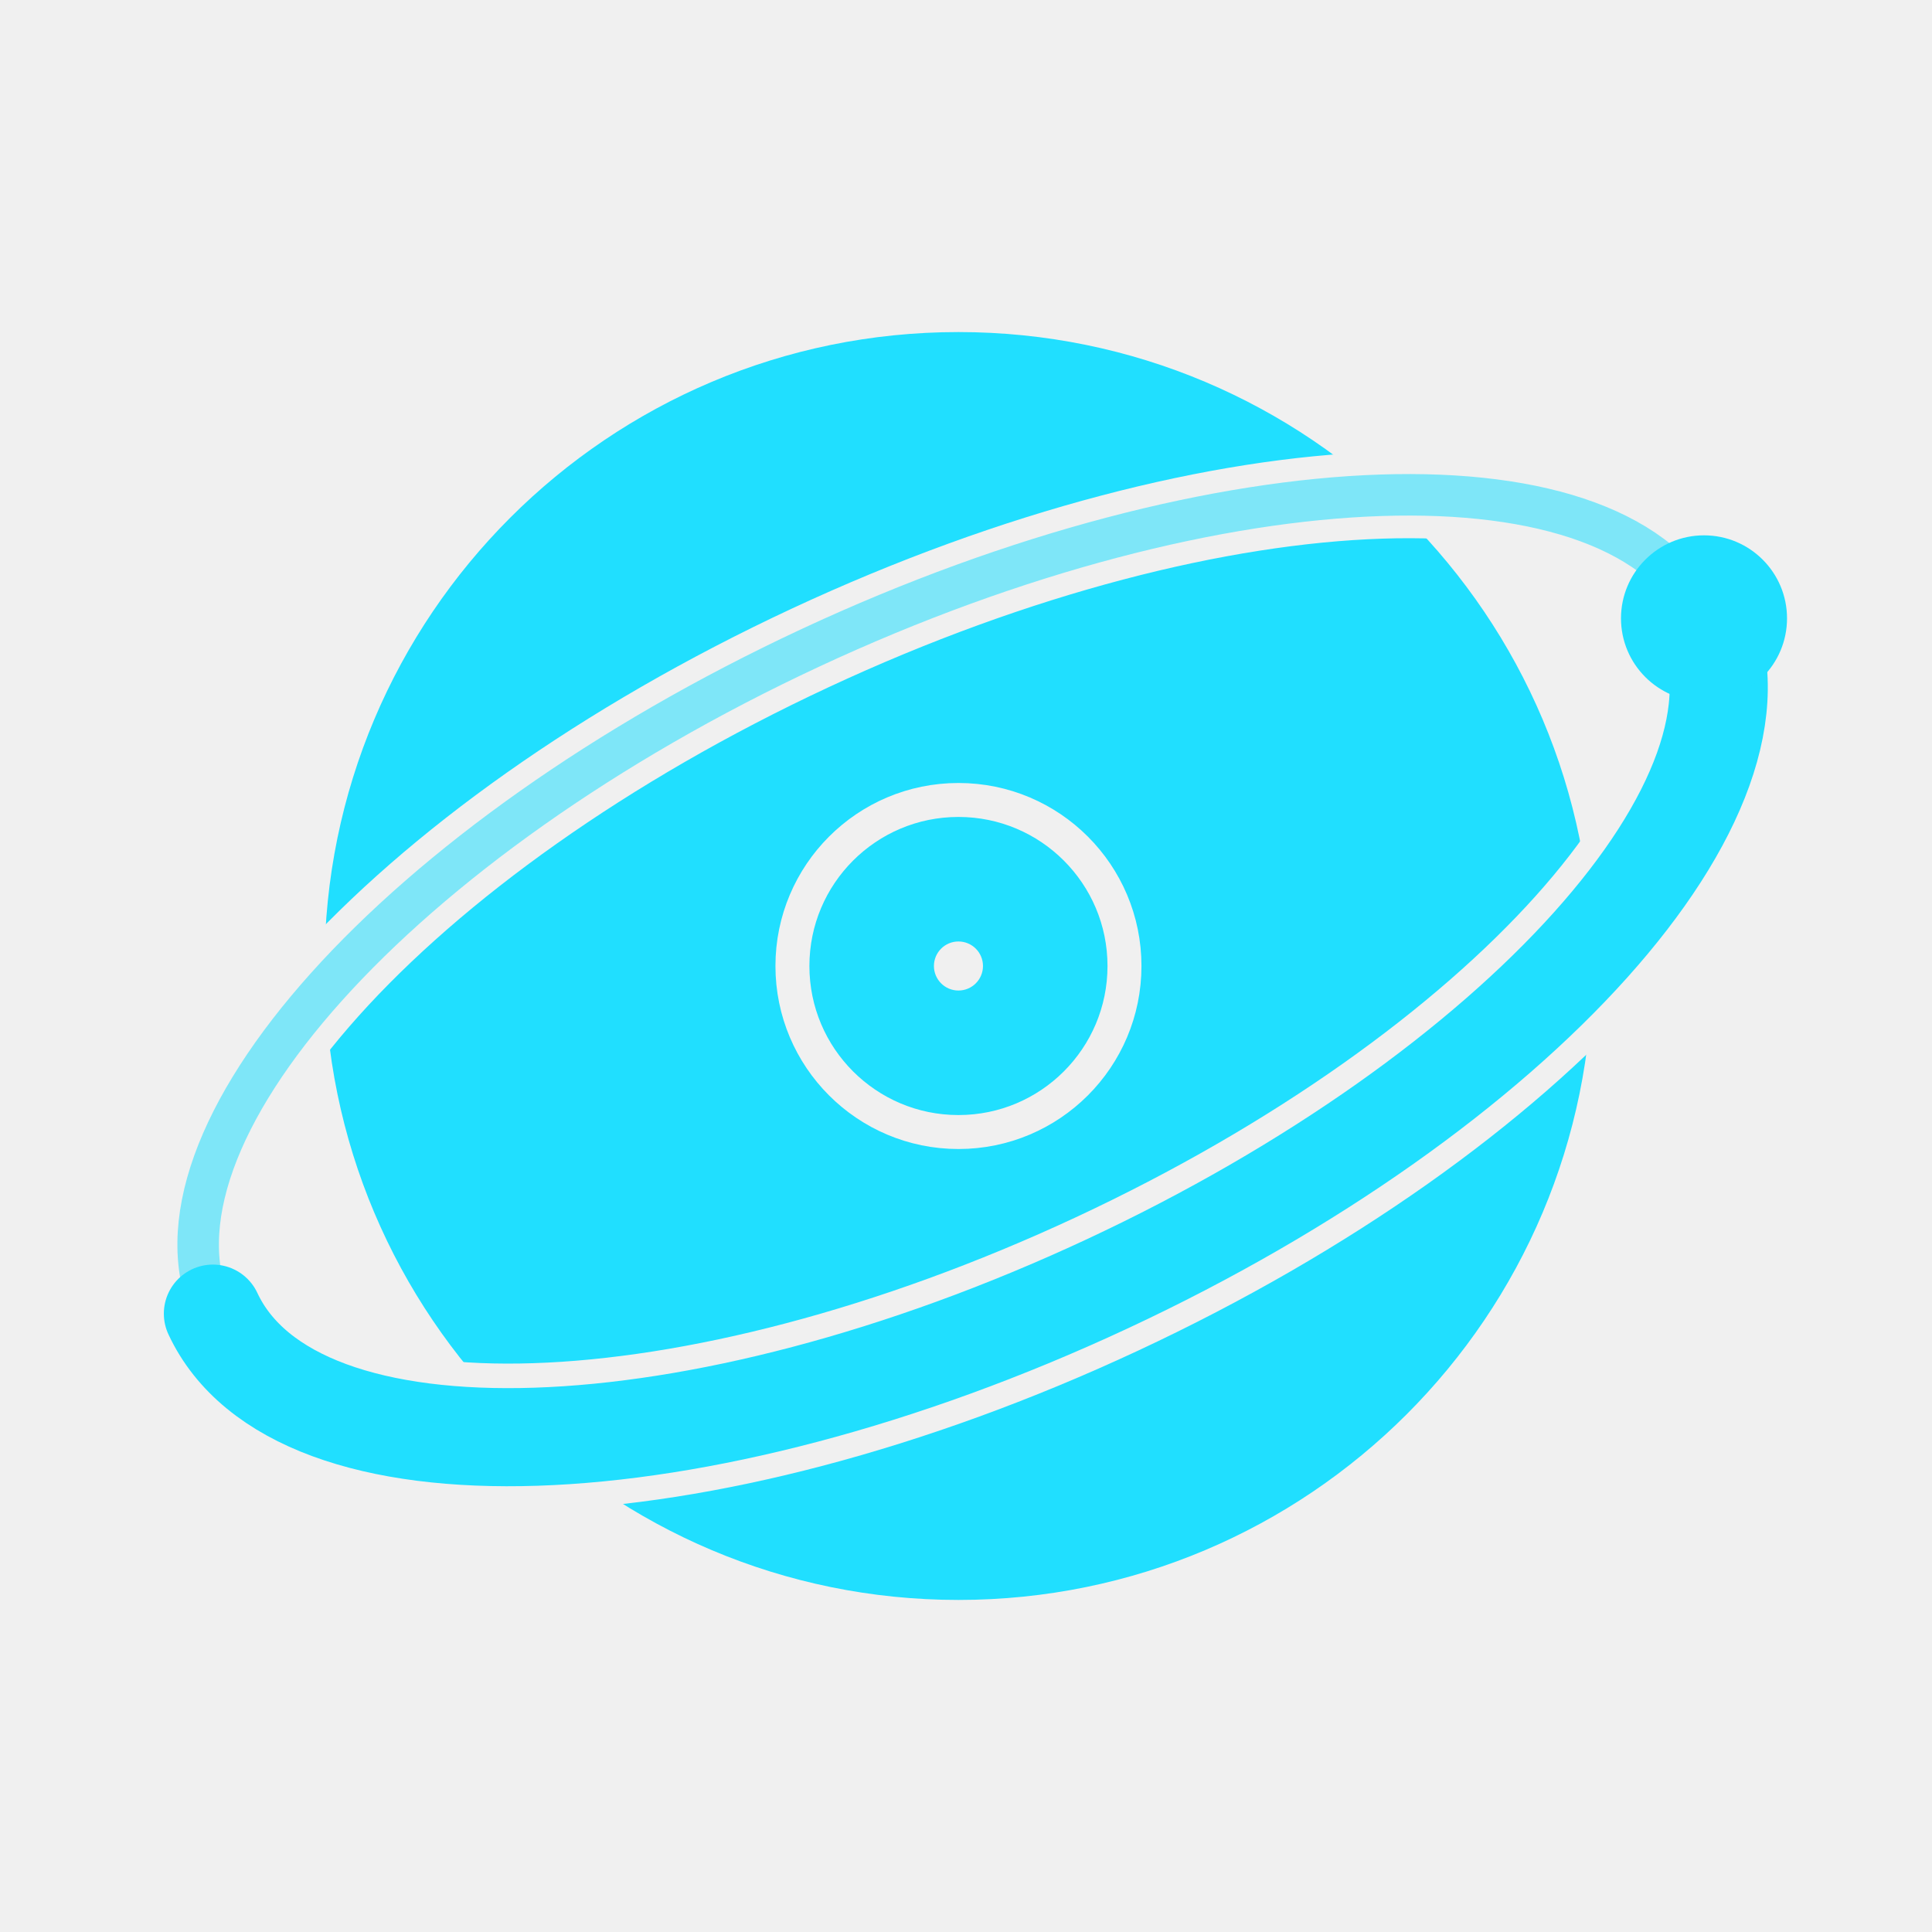
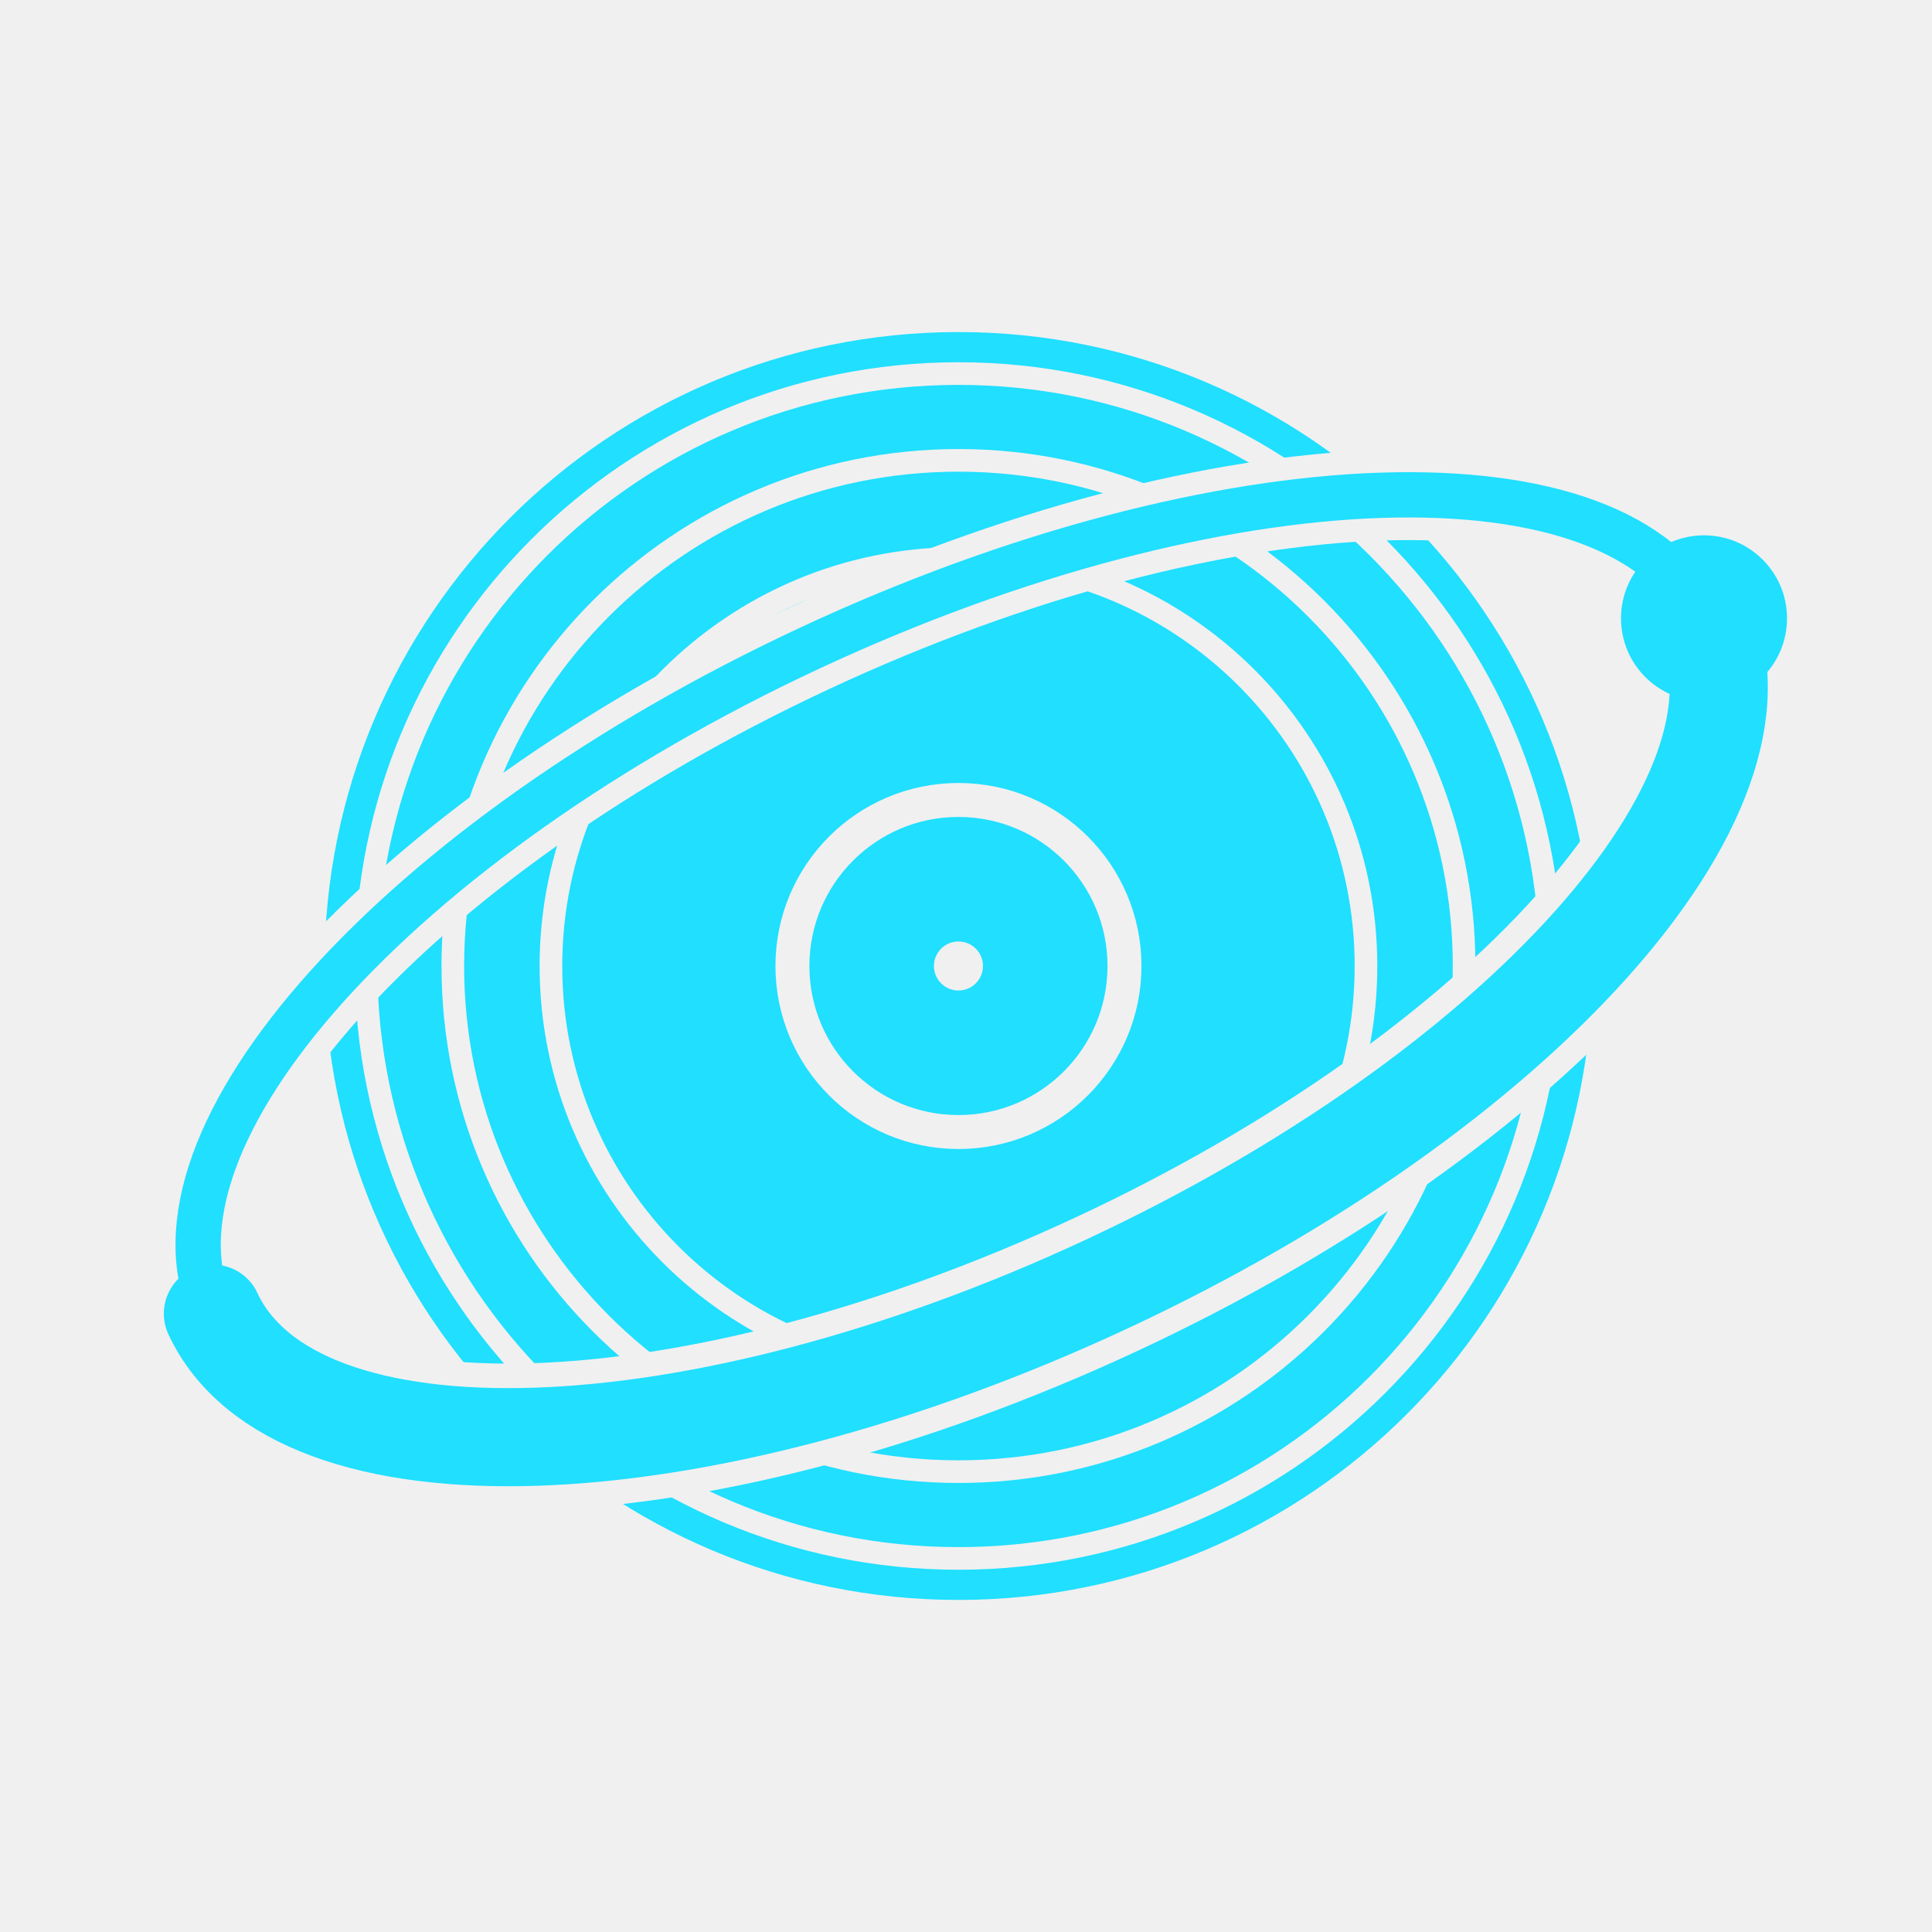
<svg xmlns="http://www.w3.org/2000/svg" viewBox="0 0 512 512" width="512" height="512" role="img" aria-labelledby="ltTitle">
  <defs>
    <linearGradient id="mCyanTrail" gradientUnits="userSpaceOnUse" x1="441.6" y1="0" x2="59.4" y2="0">
      <stop offset="0" stop-color="#20DFFF" stop-opacity="1" />
      <stop offset="0.58" stop-color="#20DFFF" stop-opacity="0.97" />
      <stop offset="0.84" stop-color="#1598FF" stop-opacity="0.5" />
      <stop offset="1" stop-color="#1598FF" stop-opacity="0" />
    </linearGradient>
    <mask id="mCyanKnock" maskUnits="userSpaceOnUse" x="0" y="0" width="512" height="512">
      <rect width="512" height="512" fill="#fff" />
      <g fill="none" stroke="#000" stroke-linecap="round">
        <path d="M 451.58 163.87 C 473.28 210.42 402.42 289.40 293.30 340.29 C 184.19 391.17 78.13 394.68 56.42 348.13" stroke-width="39" />
-         <path d="M 451.58 163.87 C 473.28 210.42 402.42 289.40 293.30 340.29 C 184.19 391.17 78.13 394.68 56.42 348.13 C 34.72 301.58 105.58 222.60 214.70 171.71 C 323.81 120.83 429.87 117.32 451.58 163.87 Z" stroke-width="23" />
+         <path d="M 451.58 163.87 C 473.28 210.42 402.42 289.40 293.30 340.29 C 184.19 391.17 78.13 394.68 56.42 348.13 C 34.72 301.58 105.58 222.60 214.70 171.71 C 323.81 120.83 429.87 117.32 451.58 163.87 Z" stroke-width="24" />
+         <circle cx="254" cy="256" r="157" stroke-width="6" />
+         <circle cx="254" cy="256" r="134" stroke-width="6" />
+         <circle cx="254" cy="256" r="108" stroke-width="6" />
        <circle cx="254" cy="256" r="44" stroke-width="9" />
      </g>
      <circle cx="254" cy="256" r="6.5" fill="#000" />
    </mask>
  </defs>
  <g>
-     <path d="M 451.58 163.87 C 473.28 210.42 402.42 289.40 293.30 340.29 C 184.19 391.17 78.13 394.68 56.42 348.13 C 34.72 301.58 105.58 222.60 214.70 171.71 C 323.81 120.83 429.87 117.32 451.58 163.87 Z" fill="none" stroke="#20DFFF" stroke-width="11" opacity="0.55" />
+     <path d="M 451.58 163.87 C 473.28 210.42 402.42 289.40 293.30 340.29 C 184.19 391.17 78.13 394.68 56.42 348.13 C 34.72 301.58 105.58 222.60 214.70 171.71 C 323.81 120.83 429.87 117.32 451.58 163.87 Z" fill="none" stroke="#20DFFF" stroke-width="12" opacity="1" />
  </g>
  <g mask="url(#mCyanKnock)">
    <circle cx="254" cy="256" r="168" fill="#20DFFF" />
  </g>
  <g>
    <path d="M 451.58 163.87 C 473.28 210.42 402.42 289.40 293.30 340.29 C 184.19 391.17 78.13 394.68 56.42 348.13" fill="none" stroke="#20DFFF" stroke-width="26" stroke-linecap="round" />
  </g>
  <g>
    <circle cx="451.58" cy="163.87" r="22" fill="#20DFFF" />
  </g>
</svg>
